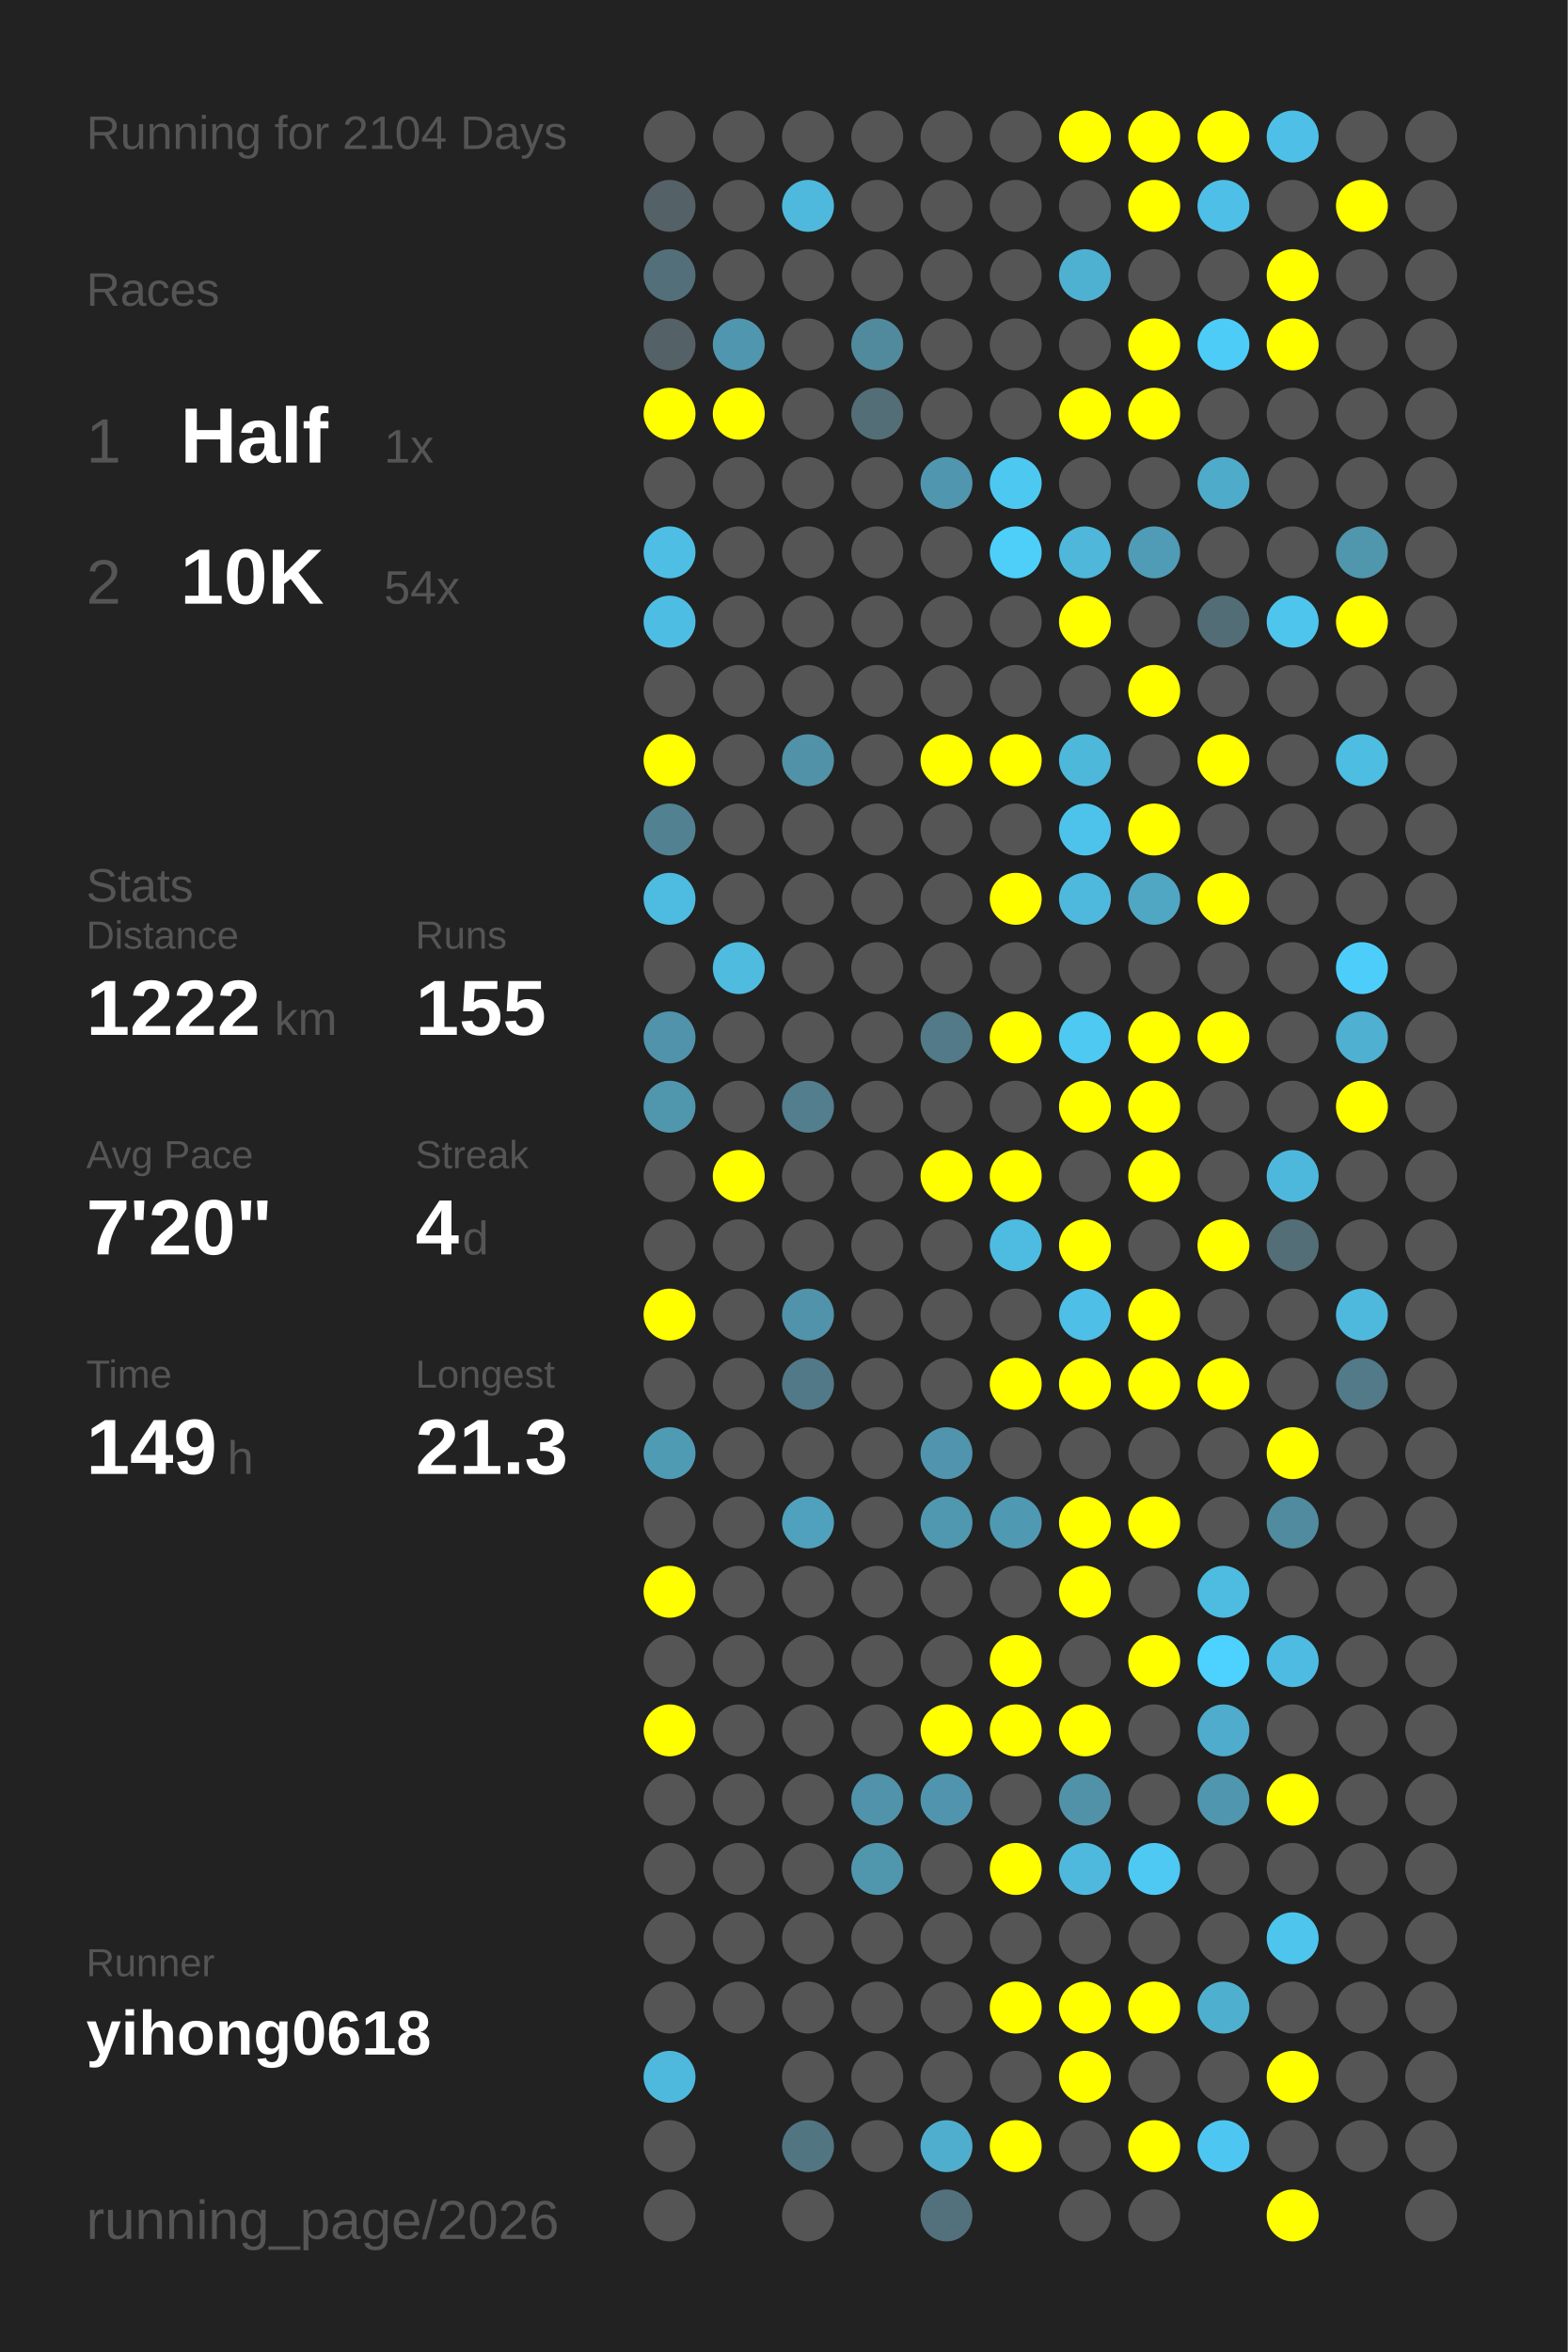
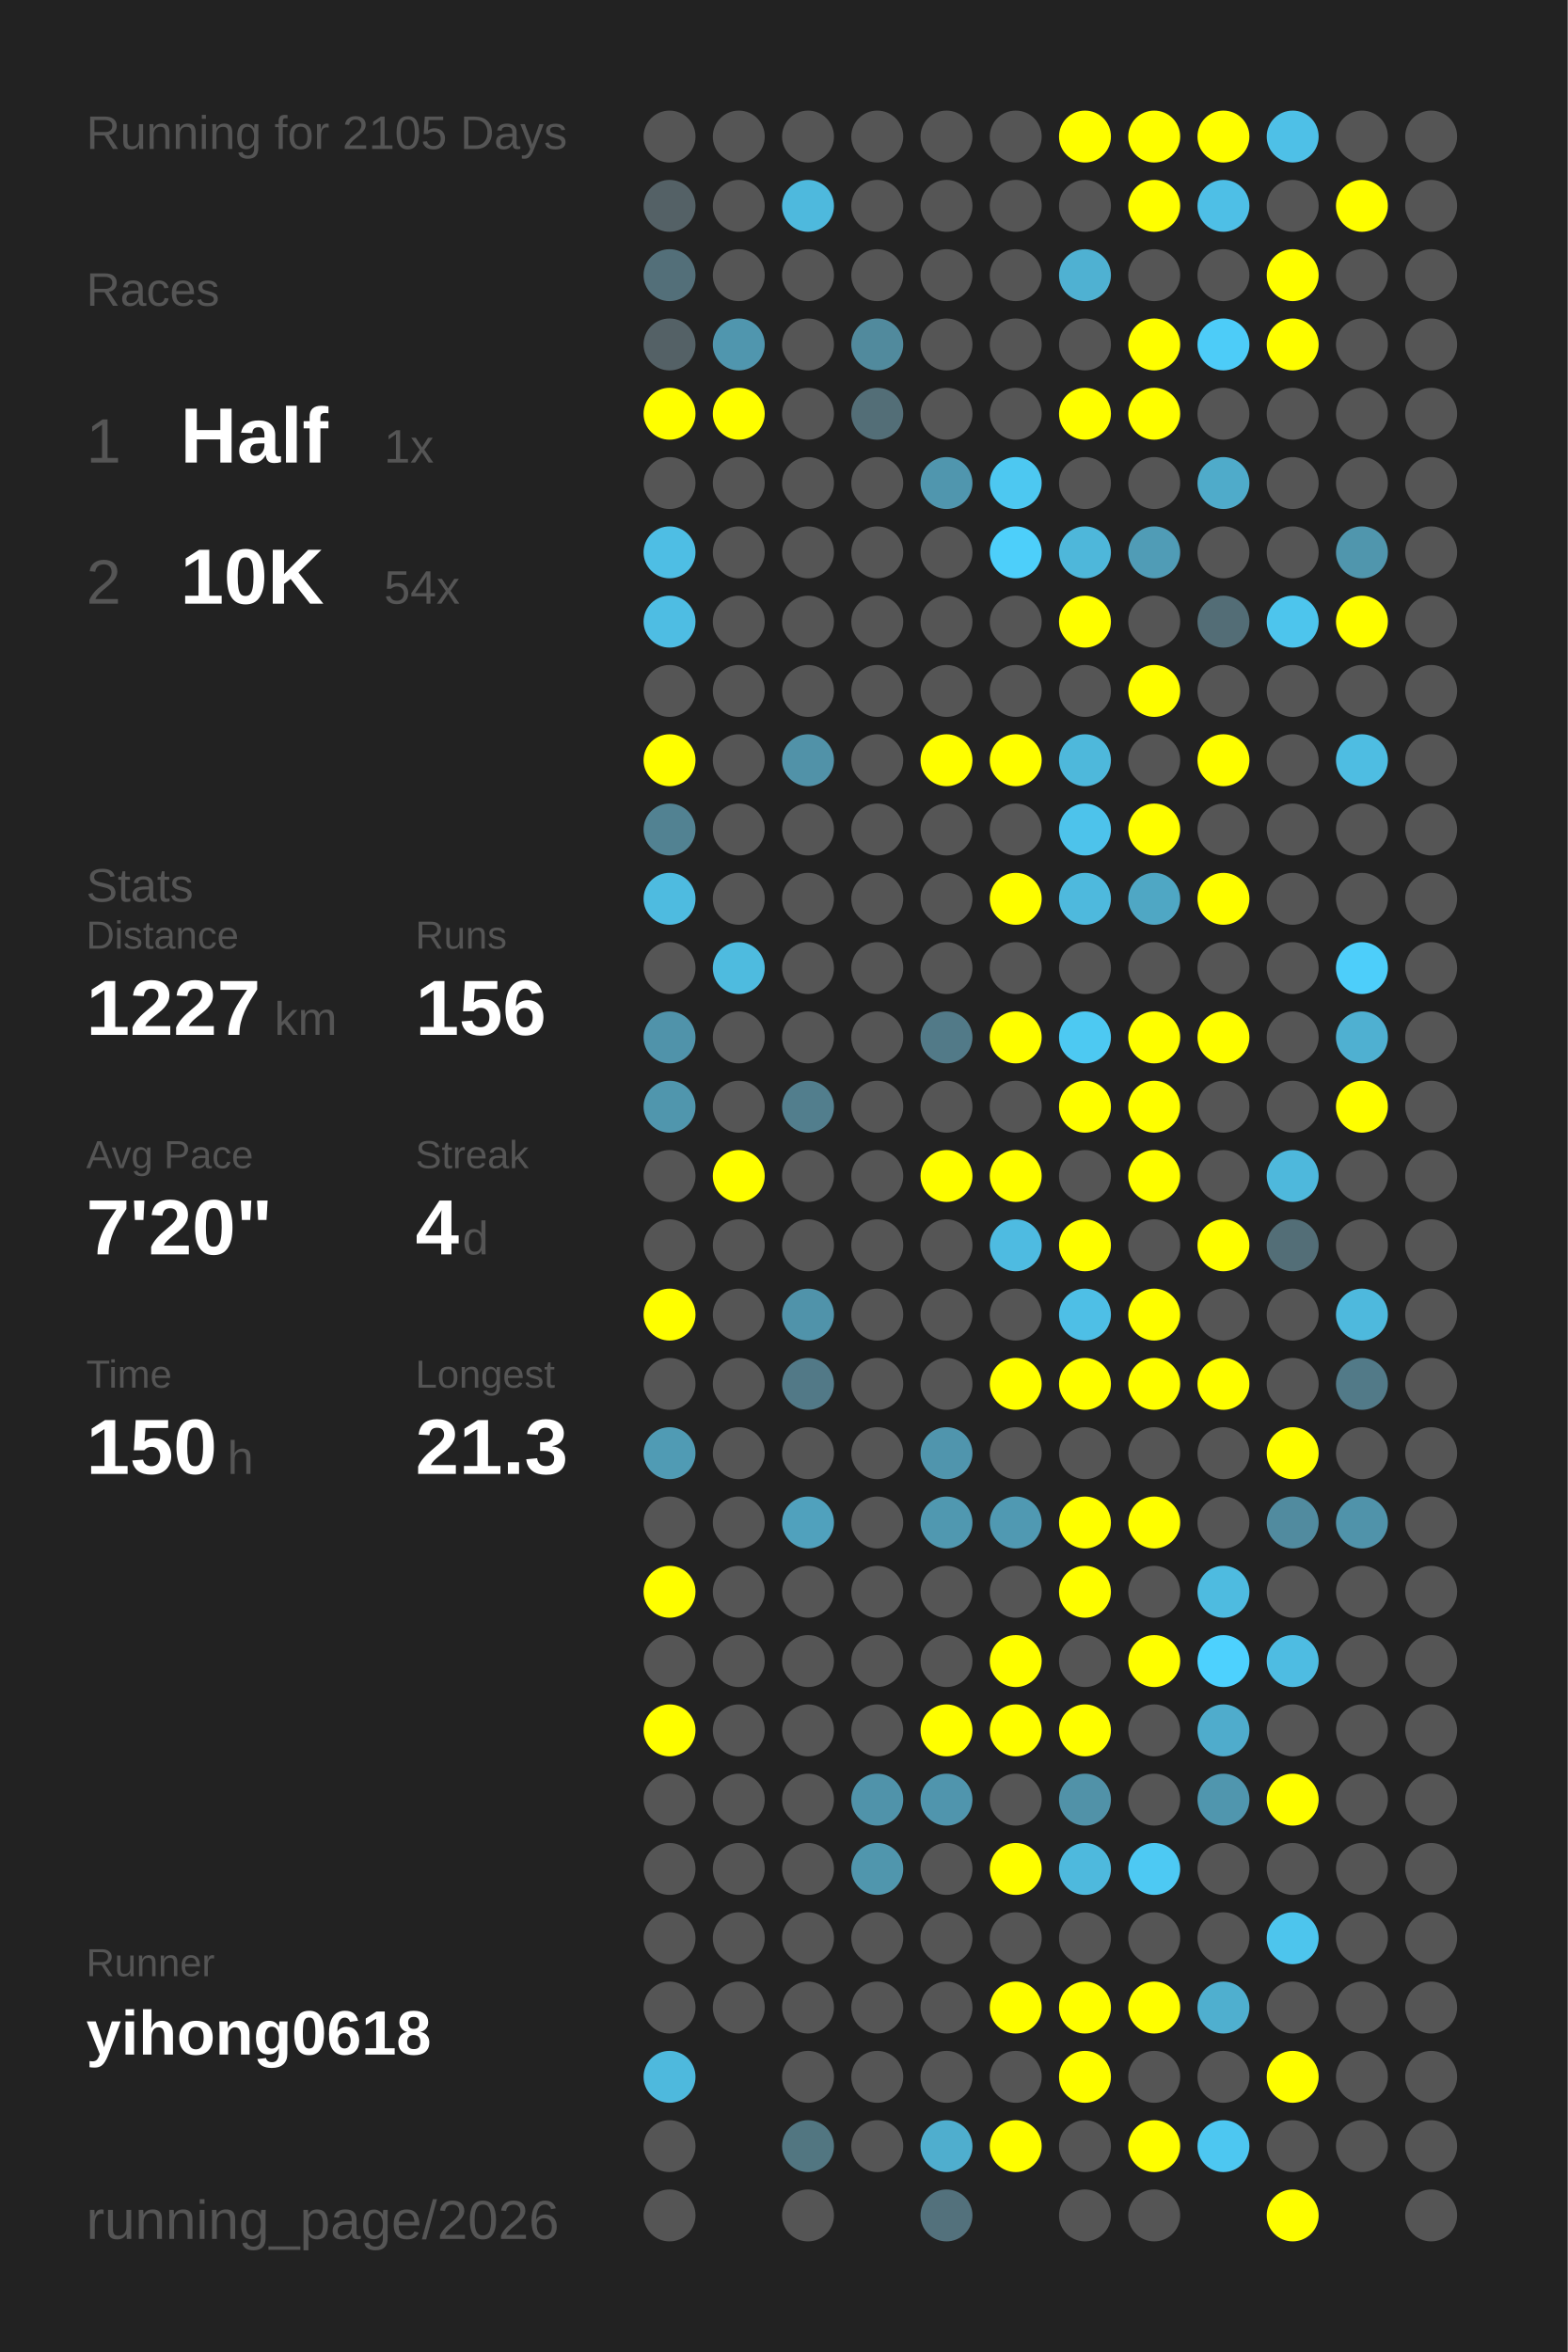
<svg xmlns="http://www.w3.org/2000/svg" baseProfile="full" height="300mm" version="1.1" viewBox="0,0,200,300" width="200mm">
  <defs />
  <rect fill="#222222" height="300" width="200" x="0" y="0" />
-   <text fill="#555555" style="font-size:6px; font-family:Arial;" x="11" y="19">Running for 2104 Days</text>
+   <text fill="#555555" style="font-size:6px; font-family:Arial;" x="11" y="19">Running for 2105 Days</text>
  <text fill="#555555" style="font-size:6px; font-family:Arial;" x="11" y="39">Races</text>
  <text fill="#555555" style="font-size:8px; font-family:Arial;" x="11" y="59">1</text>
  <text fill="#FFFFFF" style="font-size:10px; font-family:Arial; font-weight:bold;" x="23" y="59">Half</text>
  <text fill="#555555" style="font-size:6px; font-family:Arial;" x="49" y="59">1x</text>
  <text fill="#555555" style="font-size:8px; font-family:Arial;" x="11" y="77">2</text>
  <text fill="#FFFFFF" style="font-size:10px; font-family:Arial; font-weight:bold;" x="23" y="77">10K</text>
  <text fill="#555555" style="font-size:6px; font-family:Arial;" x="49" y="77">54x</text>
  <text fill="#555555" style="font-size:6px; font-family:Arial;" x="11" y="115">Stats</text>
  <text fill="#555555" style="font-size:5px; font-family:Arial;" x="11" y="121">Distance</text>
-   <text fill="#FFFFFF" style="font-size:10px; font-family:Arial; font-weight:bold;" x="11" y="132">1222</text>
+   <text fill="#FFFFFF" style="font-size:10px; font-family:Arial; font-weight:bold;" x="11" y="132">1227</text>
  <text fill="#555555" style="font-size:6px; font-family:Arial;" x="35" y="132">km</text>
  <text fill="#555555" style="font-size:5px; font-family:Arial;" x="53" y="121">Runs</text>
-   <text fill="#FFFFFF" style="font-size:10px; font-family:Arial; font-weight:bold;" x="53" y="132">155</text>
+   <text fill="#FFFFFF" style="font-size:10px; font-family:Arial; font-weight:bold;" x="53" y="132">156</text>
  <text fill="#555555" style="font-size:5px; font-family:Arial;" x="11" y="149">Avg Pace</text>
  <text fill="#FFFFFF" style="font-size:10px; font-family:Arial; font-weight:bold;" x="11" y="160">7'20"</text>
  <text fill="#555555" style="font-size:5px; font-family:Arial;" x="53" y="149">Streak</text>
  <text fill="#FFFFFF" style="font-size:10px; font-family:Arial; font-weight:bold;" x="53" y="160">4</text>
  <text fill="#555555" style="font-size:6px; font-family:Arial;" x="59" y="160">d</text>
  <text fill="#555555" style="font-size:5px; font-family:Arial;" x="11" y="177">Time</text>
-   <text fill="#FFFFFF" style="font-size:10px; font-family:Arial; font-weight:bold;" x="11" y="188">149</text>
+   <text fill="#FFFFFF" style="font-size:10px; font-family:Arial; font-weight:bold;" x="11" y="188">150</text>
  <text fill="#555555" style="font-size:6px; font-family:Arial;" x="29" y="188">h</text>
  <text fill="#555555" style="font-size:5px; font-family:Arial;" x="53" y="177">Longest</text>
  <text fill="#FFFFFF" style="font-size:10px; font-family:Arial; font-weight:bold;" x="53" y="188">21.3</text>
  <text fill="#555555" style="font-size:5px; font-family:Arial;" x="11" y="252.065">Runner</text>
  <text fill="#FFFFFF" style="font-size:8px; font-family:Arial; font-weight:bold;" x="11" y="262.065">yihong0618</text>
  <text fill="#555555" style="font-size:7px; font-family:Arial;" x="11" y="285.581">running_page/2026</text>
  <circle cx="85.417" cy="17.419" fill="#555555" r="3.312" />
  <circle cx="85.417" cy="26.258" fill="#546166" r="3.312" />
  <circle cx="85.417" cy="35.097" fill="#536f79" r="3.312" />
  <circle cx="85.417" cy="43.935" fill="#546166" r="3.312" />
  <circle cx="85.417" cy="52.774" fill="#FFFF00" r="3.312" />
  <circle cx="85.417" cy="61.613" fill="#555555" r="3.312" />
  <circle cx="85.417" cy="70.452" fill="#4ebee4" r="3.312" />
  <circle cx="85.417" cy="79.29" fill="#4ebde3" r="3.312" />
  <circle cx="85.417" cy="88.129" fill="#555555" r="3.312" />
  <circle cx="85.417" cy="96.968" fill="#FFFF00" r="3.312" />
  <circle cx="85.417" cy="105.806" fill="#528292" r="3.312" />
  <circle cx="85.417" cy="114.645" fill="#4ebbe0" r="3.312" />
  <circle cx="85.417" cy="123.484" fill="#555555" r="3.312" />
  <circle cx="85.417" cy="132.323" fill="#5093aa" r="3.312" />
  <circle cx="85.417" cy="141.161" fill="#5096ad" r="3.312" />
  <circle cx="85.417" cy="150" fill="#555555" r="3.312" />
  <circle cx="85.417" cy="158.839" fill="#555555" r="3.312" />
  <circle cx="85.417" cy="167.677" fill="#FFFF00" r="3.312" />
  <circle cx="85.417" cy="176.516" fill="#555555" r="3.312" />
  <circle cx="85.417" cy="185.355" fill="#509bb4" r="3.312" />
  <circle cx="85.417" cy="194.194" fill="#555555" r="3.312" />
  <circle cx="85.417" cy="203.032" fill="#FFFF00" r="3.312" />
  <circle cx="85.417" cy="211.871" fill="#555555" r="3.312" />
  <circle cx="85.417" cy="220.71" fill="#FFFF00" r="3.312" />
  <circle cx="85.417" cy="229.548" fill="#555555" r="3.312" />
  <circle cx="85.417" cy="238.387" fill="#555555" r="3.312" />
  <circle cx="85.417" cy="247.226" fill="#555555" r="3.312" />
  <circle cx="85.417" cy="256.065" fill="#555555" r="3.312" />
  <circle cx="85.417" cy="264.903" fill="#4eb9dd" r="3.312" />
  <circle cx="85.417" cy="273.742" fill="#555555" r="3.312" />
  <circle cx="85.417" cy="282.581" fill="#555555" r="3.312" />
  <circle cx="94.25" cy="17.419" fill="#555555" r="3.312" />
  <circle cx="94.25" cy="26.258" fill="#555555" r="3.312" />
  <circle cx="94.25" cy="35.097" fill="#555555" r="3.312" />
  <circle cx="94.25" cy="43.935" fill="#5096ae" r="3.312" />
  <circle cx="94.25" cy="52.774" fill="#FFFF00" r="3.312" />
  <circle cx="94.25" cy="61.613" fill="#555555" r="3.312" />
  <circle cx="94.25" cy="70.452" fill="#555555" r="3.312" />
  <circle cx="94.25" cy="79.29" fill="#555555" r="3.312" />
  <circle cx="94.25" cy="88.129" fill="#555555" r="3.312" />
  <circle cx="94.25" cy="96.968" fill="#555555" r="3.312" />
  <circle cx="94.25" cy="105.806" fill="#555555" r="3.312" />
  <circle cx="94.25" cy="114.645" fill="#555555" r="3.312" />
  <circle cx="94.25" cy="123.484" fill="#4ebbdf" r="3.312" />
  <circle cx="94.25" cy="132.323" fill="#555555" r="3.312" />
  <circle cx="94.25" cy="141.161" fill="#555555" r="3.312" />
  <circle cx="94.25" cy="150" fill="#FFFF00" r="3.312" />
  <circle cx="94.25" cy="158.839" fill="#555555" r="3.312" />
  <circle cx="94.25" cy="167.677" fill="#555555" r="3.312" />
  <circle cx="94.25" cy="176.516" fill="#555555" r="3.312" />
  <circle cx="94.25" cy="185.355" fill="#555555" r="3.312" />
  <circle cx="94.25" cy="194.194" fill="#555555" r="3.312" />
  <circle cx="94.25" cy="203.032" fill="#555555" r="3.312" />
  <circle cx="94.25" cy="211.871" fill="#555555" r="3.312" />
  <circle cx="94.25" cy="220.71" fill="#555555" r="3.312" />
  <circle cx="94.25" cy="229.548" fill="#555555" r="3.312" />
  <circle cx="94.25" cy="238.387" fill="#555555" r="3.312" />
  <circle cx="94.25" cy="247.226" fill="#555555" r="3.312" />
  <circle cx="94.25" cy="256.065" fill="#555555" r="3.312" />
  <circle cx="103.083" cy="17.419" fill="#555555" r="3.312" />
  <circle cx="103.083" cy="26.258" fill="#4eb9dd" r="3.312" />
  <circle cx="103.083" cy="35.097" fill="#555555" r="3.312" />
  <circle cx="103.083" cy="43.935" fill="#555555" r="3.312" />
  <circle cx="103.083" cy="52.774" fill="#555555" r="3.312" />
  <circle cx="103.083" cy="61.613" fill="#555555" r="3.312" />
  <circle cx="103.083" cy="70.452" fill="#555555" r="3.312" />
  <circle cx="103.083" cy="79.29" fill="#555555" r="3.312" />
  <circle cx="103.083" cy="88.129" fill="#555555" r="3.312" />
  <circle cx="103.083" cy="96.968" fill="#5192a8" r="3.312" />
  <circle cx="103.083" cy="105.806" fill="#555555" r="3.312" />
  <circle cx="103.083" cy="114.645" fill="#555555" r="3.312" />
  <circle cx="103.083" cy="123.484" fill="#555555" r="3.312" />
  <circle cx="103.083" cy="132.323" fill="#555555" r="3.312" />
  <circle cx="103.083" cy="141.161" fill="#527e8d" r="3.312" />
  <circle cx="103.083" cy="150" fill="#555555" r="3.312" />
  <circle cx="103.083" cy="158.839" fill="#555555" r="3.312" />
  <circle cx="103.083" cy="167.677" fill="#5093aa" r="3.312" />
  <circle cx="103.083" cy="176.516" fill="#527987" r="3.312" />
  <circle cx="103.083" cy="185.355" fill="#555555" r="3.312" />
  <circle cx="103.083" cy="194.194" fill="#50a1bd" r="3.312" />
  <circle cx="103.083" cy="203.032" fill="#555555" r="3.312" />
  <circle cx="103.083" cy="211.871" fill="#555555" r="3.312" />
  <circle cx="103.083" cy="220.71" fill="#555555" r="3.312" />
  <circle cx="103.083" cy="229.548" fill="#555555" r="3.312" />
  <circle cx="103.083" cy="238.387" fill="#555555" r="3.312" />
  <circle cx="103.083" cy="247.226" fill="#555555" r="3.312" />
  <circle cx="103.083" cy="256.065" fill="#555555" r="3.312" />
  <circle cx="103.083" cy="264.903" fill="#555555" r="3.312" />
  <circle cx="103.083" cy="273.742" fill="#527681" r="3.312" />
  <circle cx="103.083" cy="282.581" fill="#555555" r="3.312" />
  <circle cx="111.917" cy="17.419" fill="#555555" r="3.312" />
  <circle cx="111.917" cy="26.258" fill="#555555" r="3.312" />
  <circle cx="111.917" cy="35.097" fill="#555555" r="3.312" />
  <circle cx="111.917" cy="43.935" fill="#518a9d" r="3.312" />
  <circle cx="111.917" cy="52.774" fill="#536e77" r="3.312" />
  <circle cx="111.917" cy="61.613" fill="#555555" r="3.312" />
  <circle cx="111.917" cy="70.452" fill="#555555" r="3.312" />
  <circle cx="111.917" cy="79.29" fill="#555555" r="3.312" />
  <circle cx="111.917" cy="88.129" fill="#555555" r="3.312" />
  <circle cx="111.917" cy="96.968" fill="#555555" r="3.312" />
  <circle cx="111.917" cy="105.806" fill="#555555" r="3.312" />
  <circle cx="111.917" cy="114.645" fill="#555555" r="3.312" />
  <circle cx="111.917" cy="123.484" fill="#555555" r="3.312" />
  <circle cx="111.917" cy="132.323" fill="#555555" r="3.312" />
  <circle cx="111.917" cy="141.161" fill="#555555" r="3.312" />
  <circle cx="111.917" cy="150" fill="#555555" r="3.312" />
  <circle cx="111.917" cy="158.839" fill="#555555" r="3.312" />
  <circle cx="111.917" cy="167.677" fill="#555555" r="3.312" />
  <circle cx="111.917" cy="176.516" fill="#555555" r="3.312" />
  <circle cx="111.917" cy="185.355" fill="#555555" r="3.312" />
  <circle cx="111.917" cy="194.194" fill="#555555" r="3.312" />
  <circle cx="111.917" cy="203.032" fill="#555555" r="3.312" />
  <circle cx="111.917" cy="211.871" fill="#555555" r="3.312" />
  <circle cx="111.917" cy="220.71" fill="#555555" r="3.312" />
  <circle cx="111.917" cy="229.548" fill="#5093aa" r="3.312" />
  <circle cx="111.917" cy="238.387" fill="#5096ad" r="3.312" />
  <circle cx="111.917" cy="247.226" fill="#555555" r="3.312" />
  <circle cx="111.917" cy="256.065" fill="#555555" r="3.312" />
  <circle cx="111.917" cy="264.903" fill="#555555" r="3.312" />
  <circle cx="111.917" cy="273.742" fill="#555555" r="3.312" />
  <circle cx="120.75" cy="17.419" fill="#555555" r="3.312" />
  <circle cx="120.75" cy="26.258" fill="#555555" r="3.312" />
  <circle cx="120.75" cy="35.097" fill="#555555" r="3.312" />
  <circle cx="120.75" cy="43.935" fill="#555555" r="3.312" />
  <circle cx="120.75" cy="52.774" fill="#555555" r="3.312" />
  <circle cx="120.75" cy="61.613" fill="#5096ae" r="3.312" />
  <circle cx="120.75" cy="70.452" fill="#555555" r="3.312" />
  <circle cx="120.75" cy="79.29" fill="#555555" r="3.312" />
  <circle cx="120.75" cy="88.129" fill="#555555" r="3.312" />
  <circle cx="120.75" cy="96.968" fill="#FFFF00" r="3.312" />
  <circle cx="120.75" cy="105.806" fill="#555555" r="3.312" />
  <circle cx="120.75" cy="114.645" fill="#555555" r="3.312" />
  <circle cx="120.75" cy="123.484" fill="#555555" r="3.312" />
  <circle cx="120.75" cy="132.323" fill="#527a88" r="3.312" />
  <circle cx="120.75" cy="141.161" fill="#555555" r="3.312" />
  <circle cx="120.75" cy="150" fill="#FFFF00" r="3.312" />
  <circle cx="120.75" cy="158.839" fill="#555555" r="3.312" />
  <circle cx="120.75" cy="167.677" fill="#555555" r="3.312" />
  <circle cx="120.75" cy="176.516" fill="#555555" r="3.312" />
  <circle cx="120.75" cy="185.355" fill="#5095ad" r="3.312" />
  <circle cx="120.75" cy="194.194" fill="#5098b0" r="3.312" />
  <circle cx="120.75" cy="203.032" fill="#555555" r="3.312" />
  <circle cx="120.75" cy="211.871" fill="#555555" r="3.312" />
  <circle cx="120.75" cy="220.71" fill="#FFFF00" r="3.312" />
  <circle cx="120.75" cy="229.548" fill="#5095ad" r="3.312" />
  <circle cx="120.75" cy="238.387" fill="#555555" r="3.312" />
  <circle cx="120.75" cy="247.226" fill="#555555" r="3.312" />
  <circle cx="120.75" cy="256.065" fill="#555555" r="3.312" />
  <circle cx="120.75" cy="264.903" fill="#555555" r="3.312" />
  <circle cx="120.75" cy="273.742" fill="#4faece" r="3.312" />
  <circle cx="120.75" cy="282.581" fill="#53717c" r="3.312" />
  <circle cx="129.583" cy="17.419" fill="#555555" r="3.312" />
  <circle cx="129.583" cy="26.258" fill="#555555" r="3.312" />
  <circle cx="129.583" cy="35.097" fill="#555555" r="3.312" />
  <circle cx="129.583" cy="43.935" fill="#555555" r="3.312" />
  <circle cx="129.583" cy="52.774" fill="#555555" r="3.312" />
  <circle cx="129.583" cy="61.613" fill="#4dc8f1" r="3.312" />
  <circle cx="129.583" cy="70.452" fill="#4dcffa" r="3.312" />
  <circle cx="129.583" cy="79.29" fill="#555555" r="3.312" />
  <circle cx="129.583" cy="88.129" fill="#555555" r="3.312" />
  <circle cx="129.583" cy="96.968" fill="#FFFF00" r="3.312" />
  <circle cx="129.583" cy="105.806" fill="#555555" r="3.312" />
  <circle cx="129.583" cy="114.645" fill="#FFFF00" r="3.312" />
  <circle cx="129.583" cy="123.484" fill="#555555" r="3.312" />
  <circle cx="129.583" cy="132.323" fill="#FFFF00" r="3.312" />
  <circle cx="129.583" cy="141.161" fill="#555555" r="3.312" />
  <circle cx="129.583" cy="150" fill="#FFFF00" r="3.312" />
  <circle cx="129.583" cy="158.839" fill="#4ebbe1" r="3.312" />
  <circle cx="129.583" cy="167.677" fill="#555555" r="3.312" />
  <circle cx="129.583" cy="176.516" fill="#FFFF00" r="3.312" />
  <circle cx="129.583" cy="185.355" fill="#555555" r="3.312" />
  <circle cx="129.583" cy="194.194" fill="#5099b2" r="3.312" />
  <circle cx="129.583" cy="203.032" fill="#555555" r="3.312" />
  <circle cx="129.583" cy="211.871" fill="#FFFF00" r="3.312" />
  <circle cx="129.583" cy="220.71" fill="#FFFF00" r="3.312" />
  <circle cx="129.583" cy="229.548" fill="#555555" r="3.312" />
  <circle cx="129.583" cy="238.387" fill="#FFFF00" r="3.312" />
  <circle cx="129.583" cy="247.226" fill="#555555" r="3.312" />
  <circle cx="129.583" cy="256.065" fill="#FFFF00" r="3.312" />
  <circle cx="129.583" cy="264.903" fill="#555555" r="3.312" />
  <circle cx="129.583" cy="273.742" fill="#FFFF00" r="3.312" />
  <circle cx="138.417" cy="17.419" fill="#FFFF00" r="3.312" />
  <circle cx="138.417" cy="26.258" fill="#555555" r="3.312" />
  <circle cx="138.417" cy="35.097" fill="#4fb1d2" r="3.312" />
  <circle cx="138.417" cy="43.935" fill="#555555" r="3.312" />
  <circle cx="138.417" cy="52.774" fill="#FFFF00" r="3.312" />
  <circle cx="138.417" cy="61.613" fill="#555555" r="3.312" />
  <circle cx="138.417" cy="70.452" fill="#4eb7da" r="3.312" />
  <circle cx="138.417" cy="79.29" fill="#FFFF00" r="3.312" />
  <circle cx="138.417" cy="88.129" fill="#555555" r="3.312" />
  <circle cx="138.417" cy="96.968" fill="#4eb8db" r="3.312" />
  <circle cx="138.417" cy="105.806" fill="#4dc3eb" r="3.312" />
  <circle cx="138.417" cy="114.645" fill="#4eb9dd" r="3.312" />
  <circle cx="138.417" cy="123.484" fill="#555555" r="3.312" />
  <circle cx="138.417" cy="132.323" fill="#4dc9f2" r="3.312" />
  <circle cx="138.417" cy="141.161" fill="#FFFF00" r="3.312" />
  <circle cx="138.417" cy="150" fill="#555555" r="3.312" />
  <circle cx="138.417" cy="158.839" fill="#FFFF00" r="3.312" />
  <circle cx="138.417" cy="167.677" fill="#4ebfe6" r="3.312" />
  <circle cx="138.417" cy="176.516" fill="#FFFF00" r="3.312" />
  <circle cx="138.417" cy="185.355" fill="#555555" r="3.312" />
  <circle cx="138.417" cy="194.194" fill="#FFFF00" r="3.312" />
  <circle cx="138.417" cy="203.032" fill="#FFFF00" r="3.312" />
  <circle cx="138.417" cy="211.871" fill="#555555" r="3.312" />
  <circle cx="138.417" cy="220.71" fill="#FFFF00" r="3.312" />
  <circle cx="138.417" cy="229.548" fill="#5192a8" r="3.312" />
  <circle cx="138.417" cy="238.387" fill="#4eb9dd" r="3.312" />
  <circle cx="138.417" cy="247.226" fill="#555555" r="3.312" />
  <circle cx="138.417" cy="256.065" fill="#FFFF00" r="3.312" />
  <circle cx="138.417" cy="264.903" fill="#FFFF00" r="3.312" />
  <circle cx="138.417" cy="273.742" fill="#555555" r="3.312" />
  <circle cx="138.417" cy="282.581" fill="#555555" r="3.312" />
  <circle cx="147.25" cy="17.419" fill="#FFFF00" r="3.312" />
  <circle cx="147.25" cy="26.258" fill="#FFFF00" r="3.312" />
  <circle cx="147.25" cy="35.097" fill="#555555" r="3.312" />
  <circle cx="147.25" cy="43.935" fill="#FFFF00" r="3.312" />
  <circle cx="147.25" cy="52.774" fill="#FFFF00" r="3.312" />
  <circle cx="147.25" cy="61.613" fill="#555555" r="3.312" />
  <circle cx="147.25" cy="70.452" fill="#509cb6" r="3.312" />
  <circle cx="147.25" cy="79.29" fill="#555555" r="3.312" />
  <circle cx="147.25" cy="88.129" fill="#FFFF00" r="3.312" />
  <circle cx="147.25" cy="96.968" fill="#555555" r="3.312" />
  <circle cx="147.25" cy="105.806" fill="#FFFF00" r="3.312" />
  <circle cx="147.25" cy="114.645" fill="#4fa7c4" r="3.312" />
  <circle cx="147.25" cy="123.484" fill="#555555" r="3.312" />
  <circle cx="147.25" cy="132.323" fill="#FFFF00" r="3.312" />
  <circle cx="147.25" cy="141.161" fill="#FFFF00" r="3.312" />
  <circle cx="147.25" cy="150" fill="#FFFF00" r="3.312" />
  <circle cx="147.25" cy="158.839" fill="#555555" r="3.312" />
  <circle cx="147.25" cy="167.677" fill="#FFFF00" r="3.312" />
  <circle cx="147.25" cy="176.516" fill="#FFFF00" r="3.312" />
  <circle cx="147.25" cy="185.355" fill="#555555" r="3.312" />
  <circle cx="147.25" cy="194.194" fill="#FFFF00" r="3.312" />
  <circle cx="147.25" cy="203.032" fill="#555555" r="3.312" />
  <circle cx="147.25" cy="211.871" fill="#FFFF00" r="3.312" />
  <circle cx="147.25" cy="220.71" fill="#555555" r="3.312" />
  <circle cx="147.25" cy="229.548" fill="#555555" r="3.312" />
  <circle cx="147.25" cy="238.387" fill="#4dc9f3" r="3.312" />
  <circle cx="147.25" cy="247.226" fill="#555555" r="3.312" />
  <circle cx="147.25" cy="256.065" fill="#FFFF00" r="3.312" />
  <circle cx="147.25" cy="264.903" fill="#555555" r="3.312" />
  <circle cx="147.25" cy="273.742" fill="#FFFF00" r="3.312" />
  <circle cx="147.25" cy="282.581" fill="#555555" r="3.312" />
  <circle cx="156.083" cy="17.419" fill="#FFFF00" r="3.312" />
  <circle cx="156.083" cy="26.258" fill="#4ebfe6" r="3.312" />
  <circle cx="156.083" cy="35.097" fill="#555555" r="3.312" />
  <circle cx="156.083" cy="43.935" fill="#4dccf8" r="3.312" />
  <circle cx="156.083" cy="52.774" fill="#555555" r="3.312" />
  <circle cx="156.083" cy="61.613" fill="#4fabca" r="3.312" />
  <circle cx="156.083" cy="70.452" fill="#555555" r="3.312" />
  <circle cx="156.083" cy="79.29" fill="#536d76" r="3.312" />
  <circle cx="156.083" cy="88.129" fill="#555555" r="3.312" />
  <circle cx="156.083" cy="96.968" fill="#FFFF00" r="3.312" />
  <circle cx="156.083" cy="105.806" fill="#555555" r="3.312" />
  <circle cx="156.083" cy="114.645" fill="#FFFF00" r="3.312" />
  <circle cx="156.083" cy="123.484" fill="#555555" r="3.312" />
  <circle cx="156.083" cy="132.323" fill="#FFFF00" r="3.312" />
  <circle cx="156.083" cy="141.161" fill="#555555" r="3.312" />
  <circle cx="156.083" cy="150" fill="#555555" r="3.312" />
  <circle cx="156.083" cy="158.839" fill="#FFFF00" r="3.312" />
  <circle cx="156.083" cy="167.677" fill="#555555" r="3.312" />
  <circle cx="156.083" cy="176.516" fill="#FFFF00" r="3.312" />
  <circle cx="156.083" cy="185.355" fill="#555555" r="3.312" />
  <circle cx="156.083" cy="194.194" fill="#555555" r="3.312" />
  <circle cx="156.083" cy="203.032" fill="#4ebbe0" r="3.312" />
  <circle cx="156.083" cy="211.871" fill="#4dd1fe" r="3.312" />
  <circle cx="156.083" cy="220.71" fill="#4faccc" r="3.312" />
  <circle cx="156.083" cy="229.548" fill="#5096ae" r="3.312" />
  <circle cx="156.083" cy="238.387" fill="#555555" r="3.312" />
  <circle cx="156.083" cy="247.226" fill="#555555" r="3.312" />
  <circle cx="156.083" cy="256.065" fill="#4fafcf" r="3.312" />
  <circle cx="156.083" cy="264.903" fill="#555555" r="3.312" />
  <circle cx="156.083" cy="273.742" fill="#4dc7f1" r="3.312" />
  <circle cx="164.917" cy="17.419" fill="#4ec0e7" r="3.312" />
  <circle cx="164.917" cy="26.258" fill="#555555" r="3.312" />
  <circle cx="164.917" cy="35.097" fill="#FFFF00" r="3.312" />
  <circle cx="164.917" cy="43.935" fill="#FFFF00" r="3.312" />
  <circle cx="164.917" cy="52.774" fill="#555555" r="3.312" />
  <circle cx="164.917" cy="61.613" fill="#555555" r="3.312" />
  <circle cx="164.917" cy="70.452" fill="#555555" r="3.312" />
  <circle cx="164.917" cy="79.29" fill="#4dc5ed" r="3.312" />
  <circle cx="164.917" cy="88.129" fill="#555555" r="3.312" />
  <circle cx="164.917" cy="96.968" fill="#555555" r="3.312" />
  <circle cx="164.917" cy="105.806" fill="#555555" r="3.312" />
  <circle cx="164.917" cy="114.645" fill="#555555" r="3.312" />
  <circle cx="164.917" cy="123.484" fill="#555555" r="3.312" />
  <circle cx="164.917" cy="132.323" fill="#555555" r="3.312" />
  <circle cx="164.917" cy="141.161" fill="#555555" r="3.312" />
  <circle cx="164.917" cy="150" fill="#4eb8dc" r="3.312" />
  <circle cx="164.917" cy="158.839" fill="#536e77" r="3.312" />
  <circle cx="164.917" cy="167.677" fill="#555555" r="3.312" />
  <circle cx="164.917" cy="176.516" fill="#555555" r="3.312" />
  <circle cx="164.917" cy="185.355" fill="#FFFF00" r="3.312" />
  <circle cx="164.917" cy="194.194" fill="#518b9f" r="3.312" />
  <circle cx="164.917" cy="203.032" fill="#555555" r="3.312" />
  <circle cx="164.917" cy="211.871" fill="#4ebce2" r="3.312" />
  <circle cx="164.917" cy="220.71" fill="#555555" r="3.312" />
  <circle cx="164.917" cy="229.548" fill="#FFFF00" r="3.312" />
  <circle cx="164.917" cy="238.387" fill="#555555" r="3.312" />
  <circle cx="164.917" cy="247.226" fill="#4dc5ed" r="3.312" />
  <circle cx="164.917" cy="256.065" fill="#555555" r="3.312" />
  <circle cx="164.917" cy="264.903" fill="#FFFF00" r="3.312" />
  <circle cx="164.917" cy="273.742" fill="#555555" r="3.312" />
  <circle cx="164.917" cy="282.581" fill="#FFFF00" r="3.312" />
  <circle cx="173.75" cy="17.419" fill="#555555" r="3.312" />
  <circle cx="173.75" cy="26.258" fill="#FFFF00" r="3.312" />
  <circle cx="173.75" cy="35.097" fill="#555555" r="3.312" />
  <circle cx="173.75" cy="43.935" fill="#555555" r="3.312" />
  <circle cx="173.75" cy="52.774" fill="#555555" r="3.312" />
  <circle cx="173.75" cy="61.613" fill="#555555" r="3.312" />
  <circle cx="173.75" cy="70.452" fill="#5096ad" r="3.312" />
  <circle cx="173.75" cy="79.29" fill="#FFFF00" r="3.312" />
  <circle cx="173.75" cy="88.129" fill="#555555" r="3.312" />
  <circle cx="173.75" cy="96.968" fill="#4ebde2" r="3.312" />
  <circle cx="173.75" cy="105.806" fill="#555555" r="3.312" />
  <circle cx="173.75" cy="114.645" fill="#555555" r="3.312" />
  <circle cx="173.75" cy="123.484" fill="#4dcefa" r="3.312" />
  <circle cx="173.75" cy="132.323" fill="#4fb0d1" r="3.312" />
  <circle cx="173.75" cy="141.161" fill="#FFFF00" r="3.312" />
  <circle cx="173.75" cy="150" fill="#555555" r="3.312" />
  <circle cx="173.75" cy="158.839" fill="#555555" r="3.312" />
  <circle cx="173.75" cy="167.677" fill="#4eb9dd" r="3.312" />
  <circle cx="173.75" cy="176.516" fill="#527a88" r="3.312" />
  <circle cx="173.75" cy="185.355" fill="#555555" r="3.312" />
-   <circle cx="173.75" cy="194.194" fill="#555555" r="3.312" />
+   <circle cx="173.75" cy="194.194" fill="#5093aa" r="3.312" />
  <circle cx="173.75" cy="203.032" fill="#555555" r="3.312" />
  <circle cx="173.75" cy="211.871" fill="#555555" r="3.312" />
  <circle cx="173.75" cy="220.71" fill="#555555" r="3.312" />
  <circle cx="173.75" cy="229.548" fill="#555555" r="3.312" />
  <circle cx="173.75" cy="238.387" fill="#555555" r="3.312" />
  <circle cx="173.75" cy="247.226" fill="#555555" r="3.312" />
  <circle cx="173.75" cy="256.065" fill="#555555" r="3.312" />
  <circle cx="173.75" cy="264.903" fill="#555555" r="3.312" />
  <circle cx="173.75" cy="273.742" fill="#555555" r="3.312" />
  <circle cx="182.583" cy="17.419" fill="#555555" r="3.312" />
  <circle cx="182.583" cy="26.258" fill="#555555" r="3.312" />
  <circle cx="182.583" cy="35.097" fill="#555555" r="3.312" />
  <circle cx="182.583" cy="43.935" fill="#555555" r="3.312" />
  <circle cx="182.583" cy="52.774" fill="#555555" r="3.312" />
  <circle cx="182.583" cy="61.613" fill="#555555" r="3.312" />
  <circle cx="182.583" cy="70.452" fill="#555555" r="3.312" />
  <circle cx="182.583" cy="79.29" fill="#555555" r="3.312" />
  <circle cx="182.583" cy="88.129" fill="#555555" r="3.312" />
  <circle cx="182.583" cy="96.968" fill="#555555" r="3.312" />
  <circle cx="182.583" cy="105.806" fill="#555555" r="3.312" />
  <circle cx="182.583" cy="114.645" fill="#555555" r="3.312" />
  <circle cx="182.583" cy="123.484" fill="#555555" r="3.312" />
  <circle cx="182.583" cy="132.323" fill="#555555" r="3.312" />
  <circle cx="182.583" cy="141.161" fill="#555555" r="3.312" />
  <circle cx="182.583" cy="150" fill="#555555" r="3.312" />
  <circle cx="182.583" cy="158.839" fill="#555555" r="3.312" />
  <circle cx="182.583" cy="167.677" fill="#555555" r="3.312" />
  <circle cx="182.583" cy="176.516" fill="#555555" r="3.312" />
  <circle cx="182.583" cy="185.355" fill="#555555" r="3.312" />
  <circle cx="182.583" cy="194.194" fill="#555555" r="3.312" />
  <circle cx="182.583" cy="203.032" fill="#555555" r="3.312" />
  <circle cx="182.583" cy="211.871" fill="#555555" r="3.312" />
  <circle cx="182.583" cy="220.71" fill="#555555" r="3.312" />
  <circle cx="182.583" cy="229.548" fill="#555555" r="3.312" />
  <circle cx="182.583" cy="238.387" fill="#555555" r="3.312" />
  <circle cx="182.583" cy="247.226" fill="#555555" r="3.312" />
  <circle cx="182.583" cy="256.065" fill="#555555" r="3.312" />
  <circle cx="182.583" cy="264.903" fill="#555555" r="3.312" />
  <circle cx="182.583" cy="273.742" fill="#555555" r="3.312" />
  <circle cx="182.583" cy="282.581" fill="#555555" r="3.312" />
</svg>
